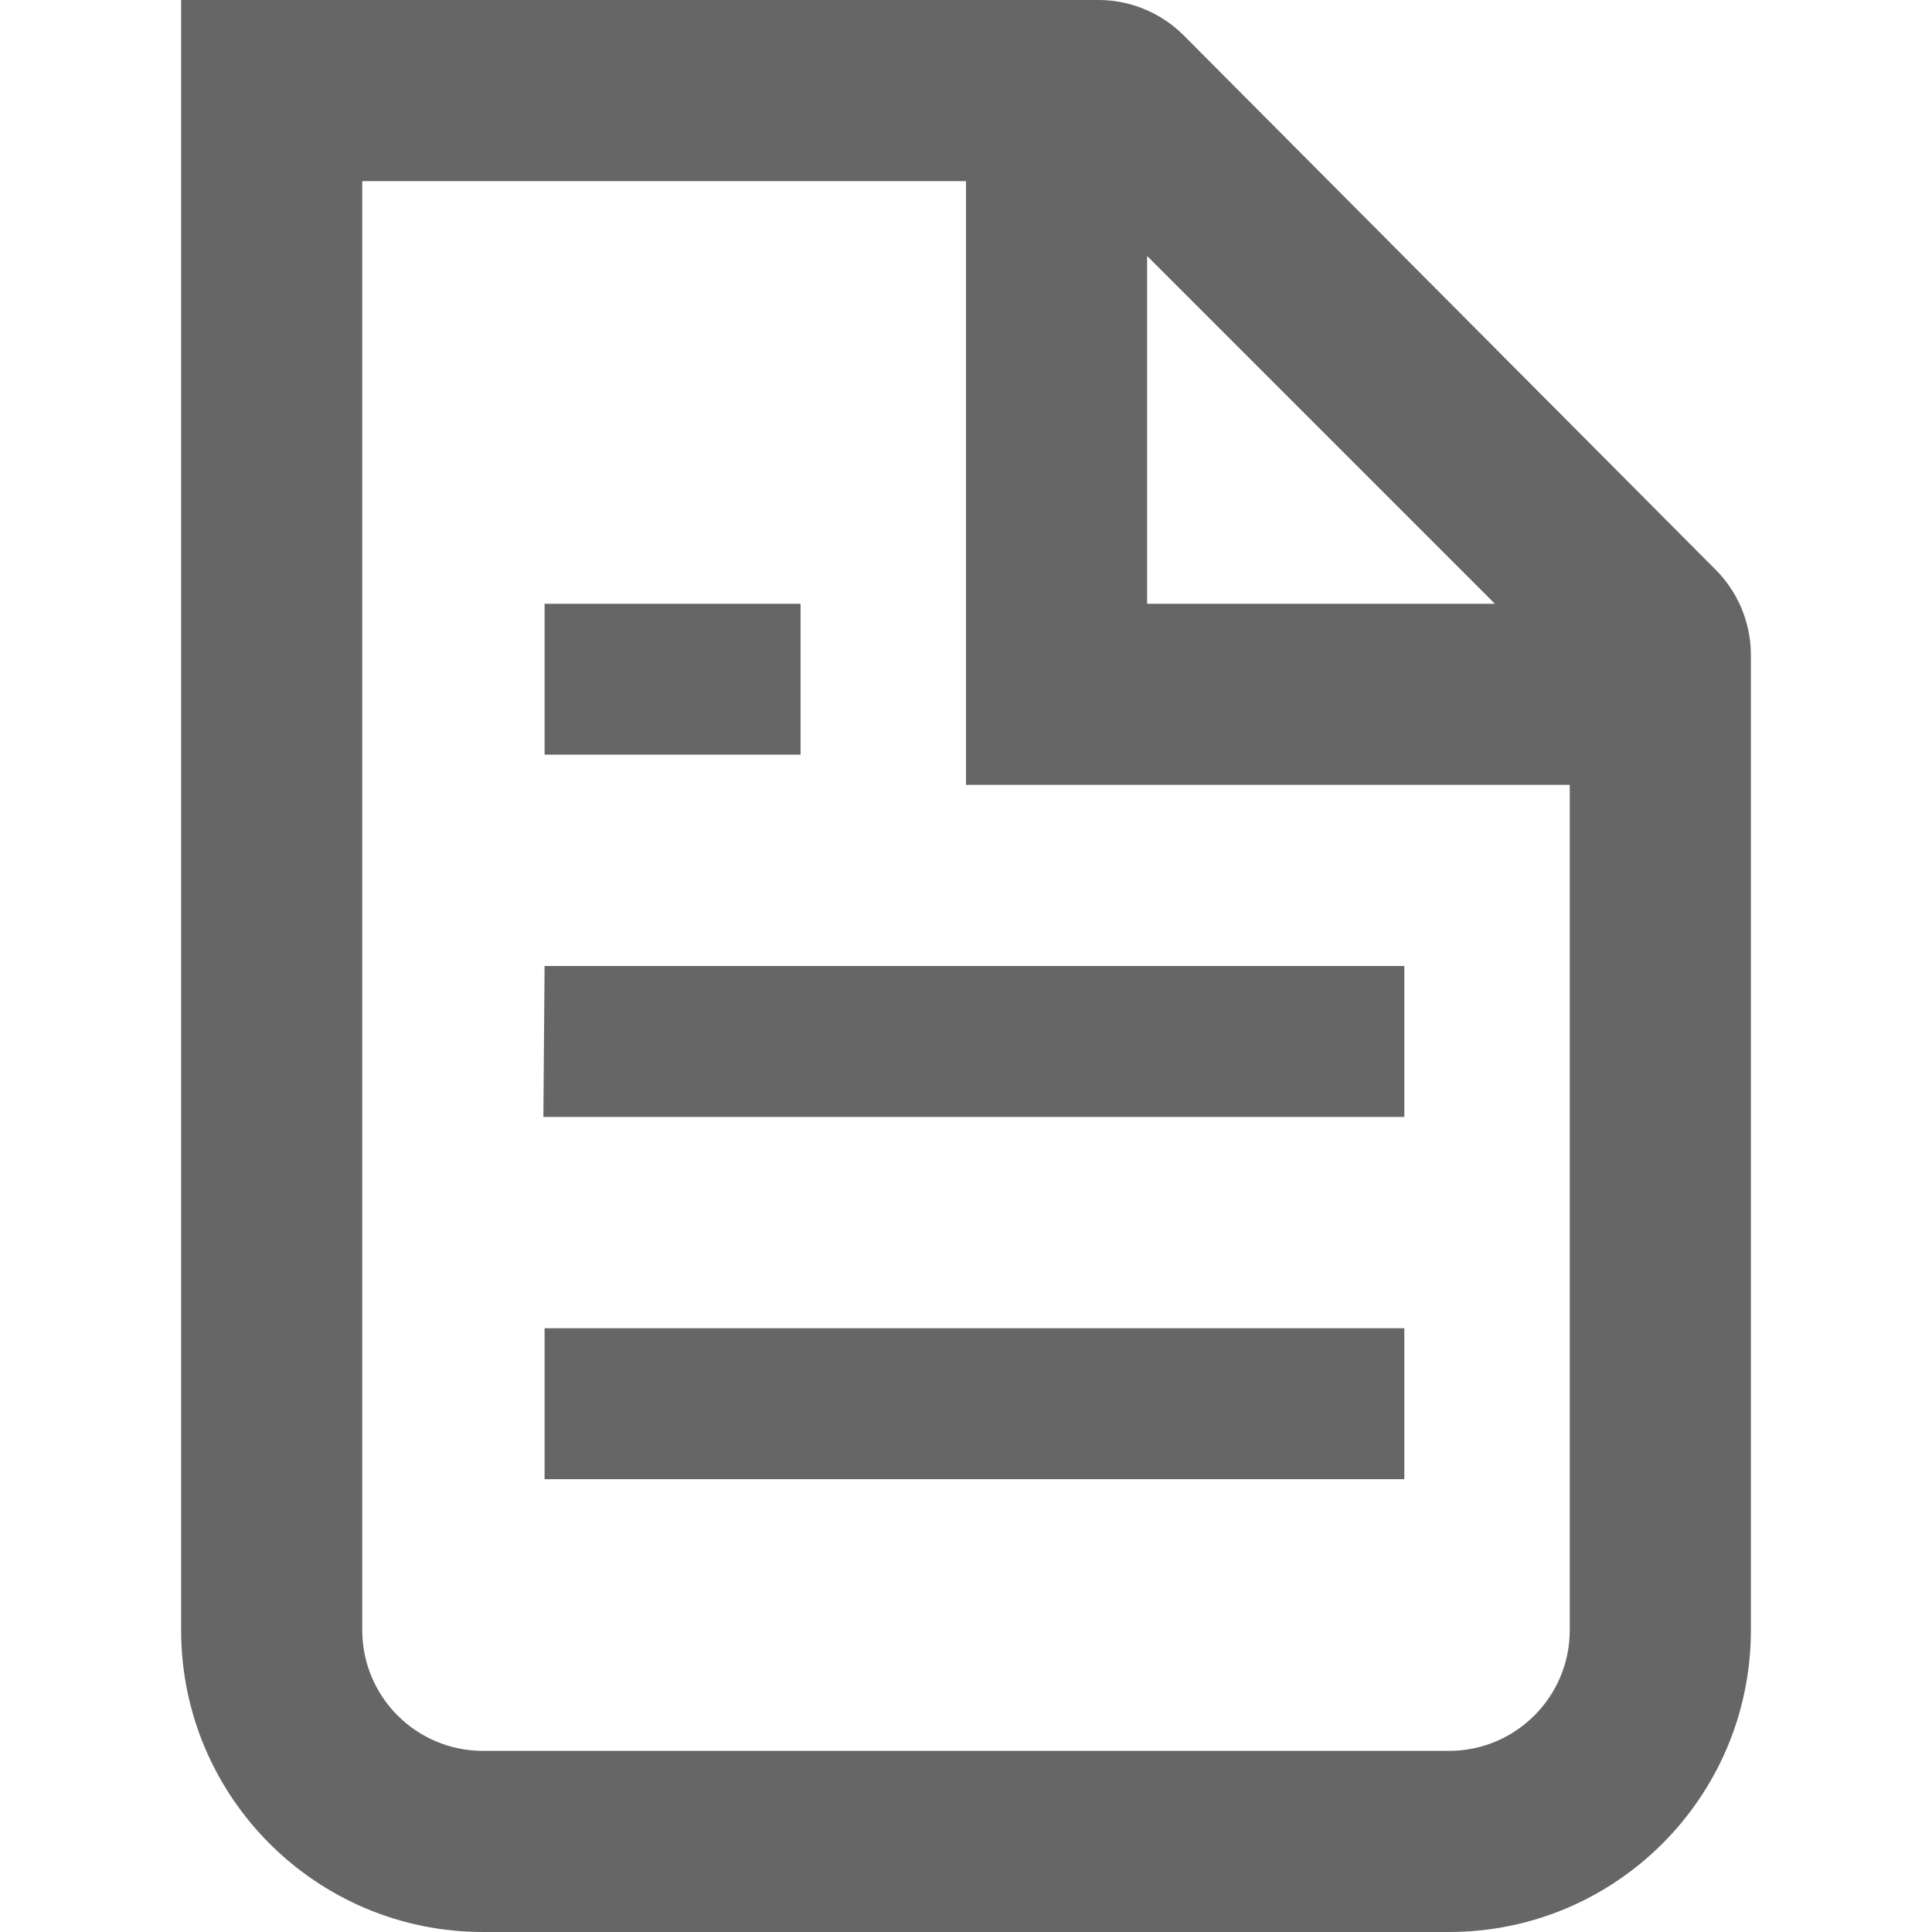
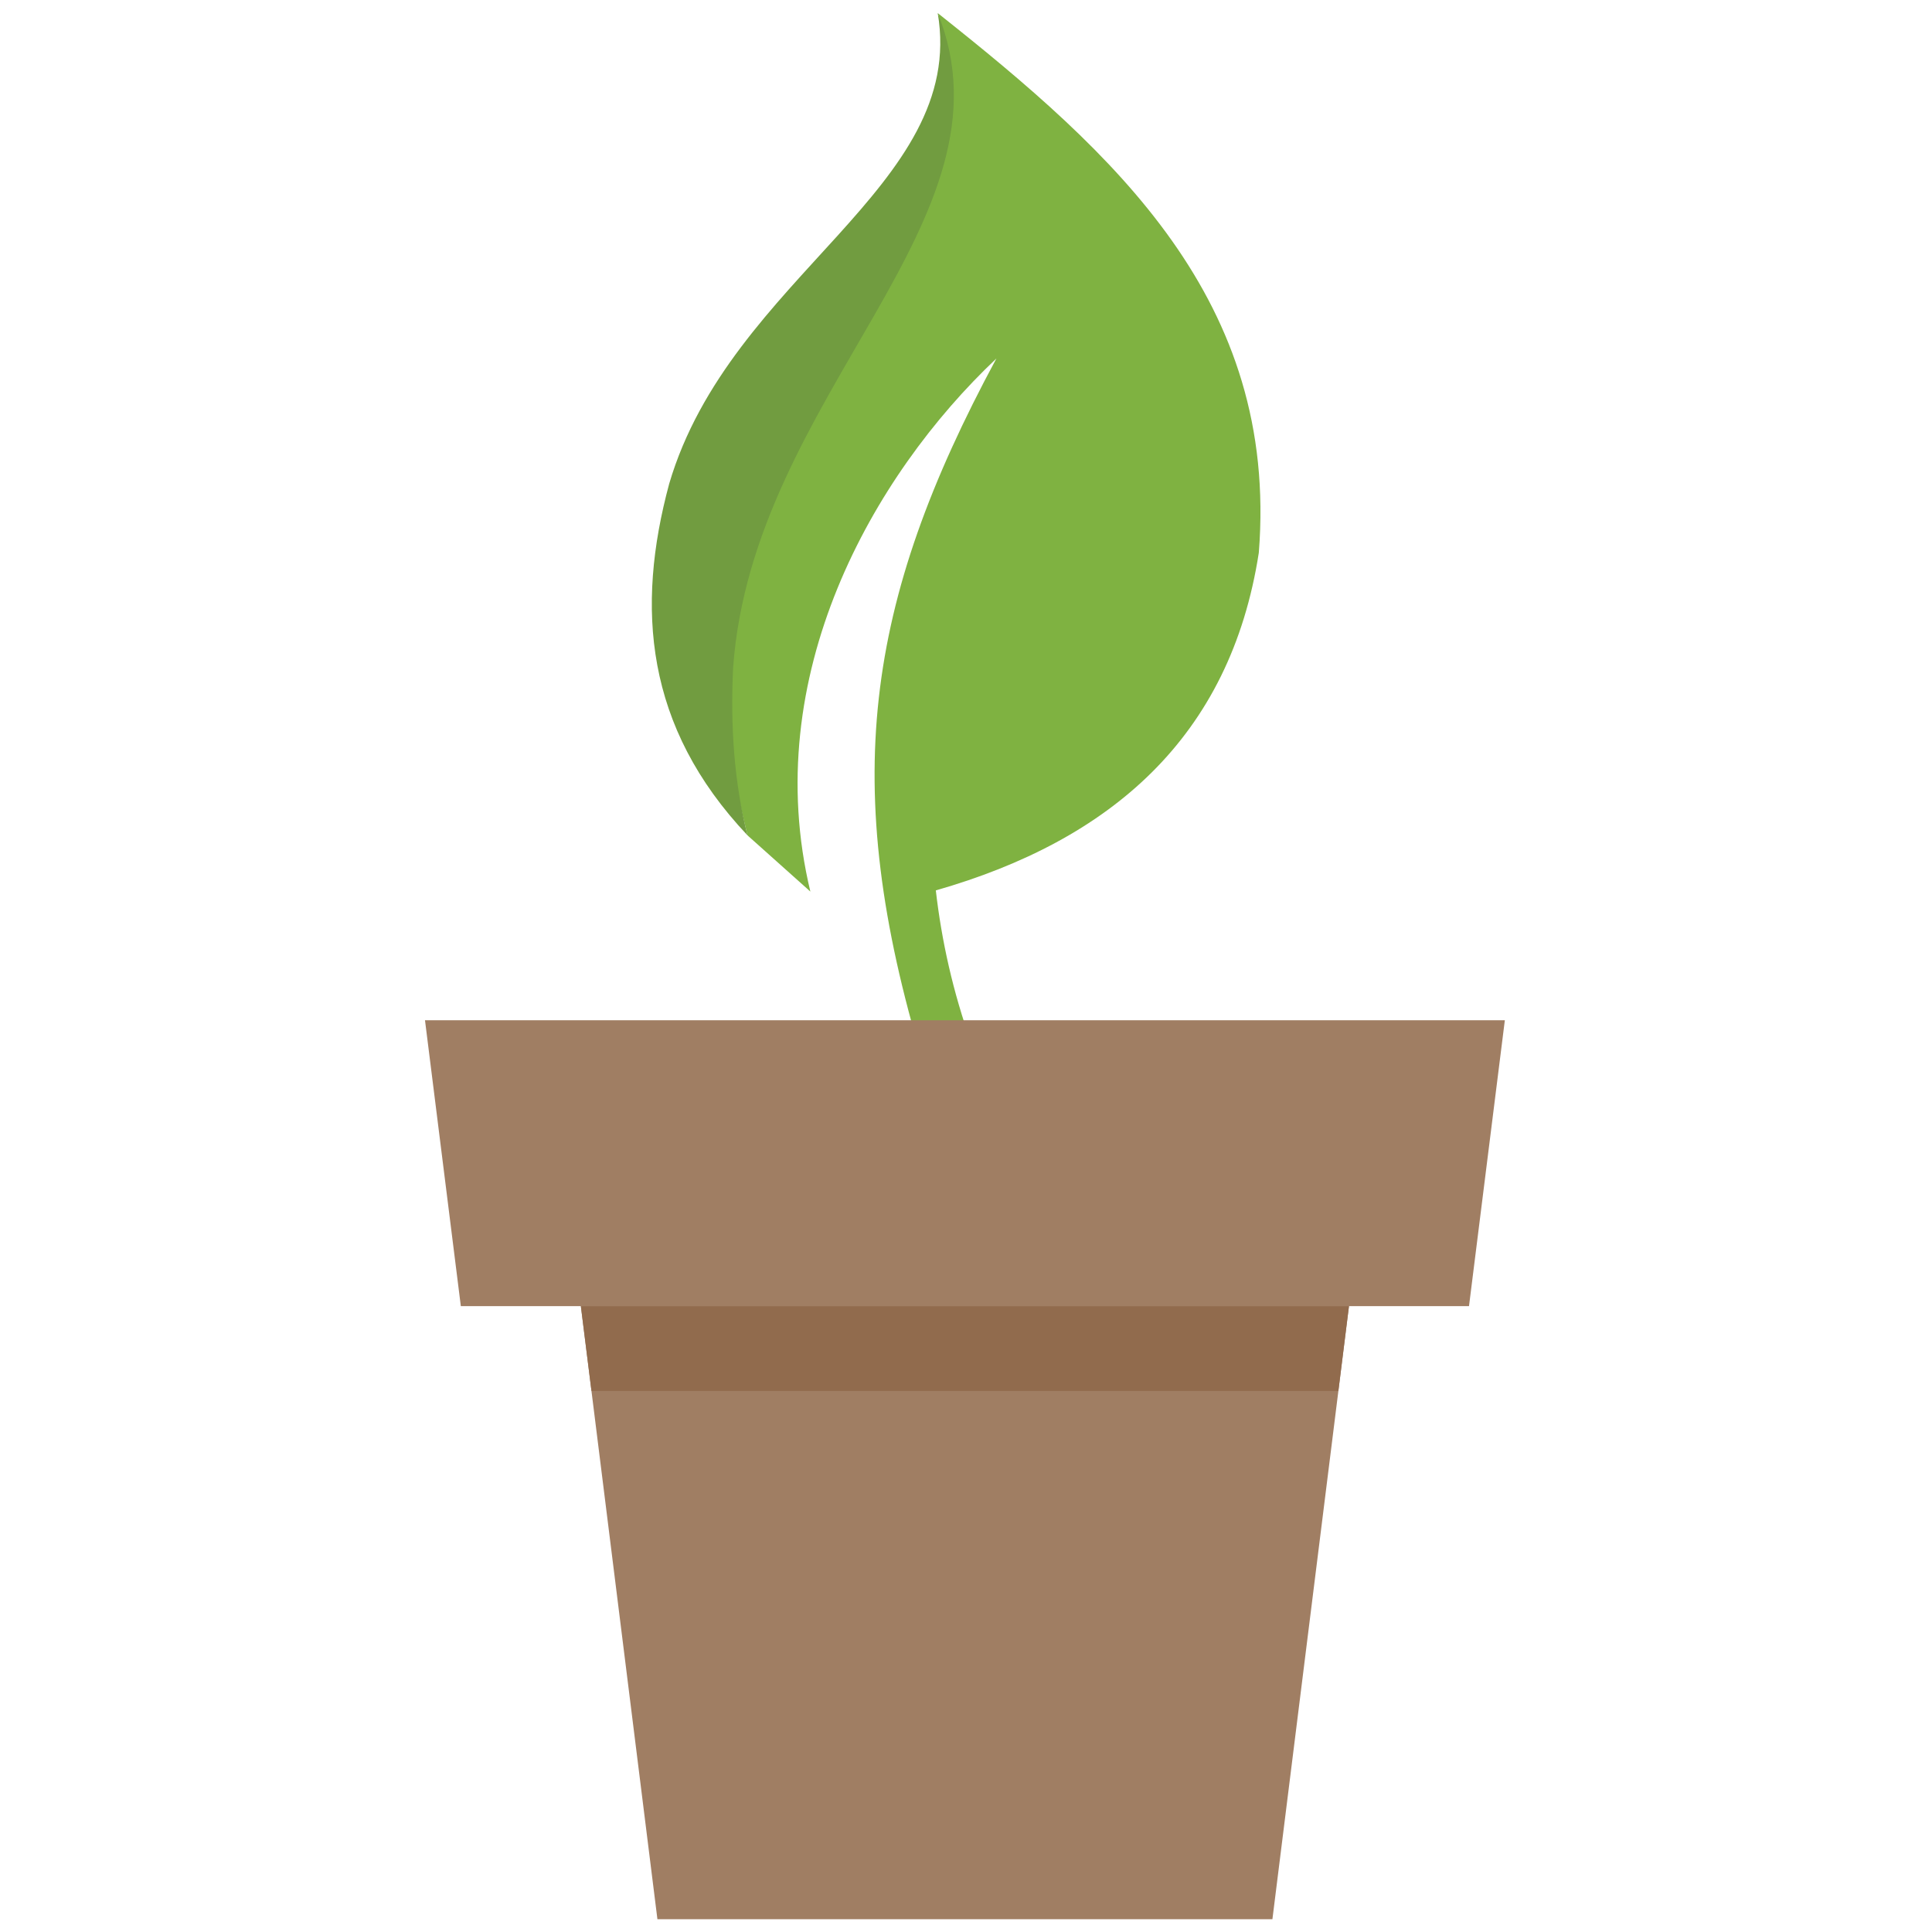
- <svg xmlns="http://www.w3.org/2000/svg" fill="none" viewBox="0 0 16 16">
-   <path d="M14.5 13.5V5.41a1 1 0 0 0-.3-.7L9.8.29A1 1 0 0 0 9.08 0H1.5v13.5A2.5 2.5 0 0 0 4 16h8a2.5 2.5 0 0 0 2.5-2.5m-1.5 0v-7H8v-5H3v12a1 1 0 0 0 1 1h8a1 1 0 0 0 1-1M9.5 5V2.12L12.38 5zM5.13 5h-.62v1.25h2.12V5zm-.62 3h7.12v1.25H4.5zm.62 3h-.62v1.25h7.12V11z" clip-rule="evenodd" fill="#666" fill-rule="evenodd" />
+ <svg xmlns="http://www.w3.org/2000/svg" version="1.1" width="256" height="256" viewBox="0 0 256 256" xml:space="preserve">
+   <g style="stroke: none; stroke-width: 0; stroke-dasharray: none; stroke-linecap: butt; stroke-linejoin: miter; stroke-miterlimit: 10; fill: none; fill-rule: nonzero; opacity: 1;" transform="translate(1.406593 1.406593) scale(2.81 2.81)">
+     <path d="M 37.712 41.541 c -2.437 -10.14 2.919 -19.609 8.772 -25.137 c -6.221 11.54 -7.41 20.104 -3.461 33.177 l 2.29 -0.854 c -0.882 -2.464 -1.413 -4.873 -1.685 -7.241 c 8.23 -2.355 13.883 -7.209 15.231 -15.926 C 59.796 13.651 52.042 6.72 43.718 0.117 c 3.04 9.758 -11.581 17.964 -10.296 30.949 c 0.271 2.741 0.697 5.33 1.326 7.825" style="stroke: none; stroke-width: 1; stroke-dasharray: none; stroke-linecap: butt; stroke-linejoin: miter; stroke-miterlimit: 10; fill: rgb(127,178,65); fill-rule: nonzero; opacity: 1;" transform=" matrix(1 0 0 1 0 0) " stroke-linecap="round" />
+     <path d="M 34.069 30.999 c 0.917 -12.923 13.599 -21.098 9.649 -30.883 c 1.394 8.216 -9.771 12.38 -12.663 22.195 c -1.575 5.836 -1.151 11.452 3.693 16.579 C 34.119 36.396 33.937 33.751 34.069 30.999 z" style="stroke: none; stroke-width: 1; stroke-dasharray: none; stroke-linecap: butt; stroke-linejoin: miter; stroke-miterlimit: 10; fill: rgb(113,156,64); fill-rule: nonzero; opacity: 1;" transform=" matrix(1 0 0 1 0 0) " stroke-linecap="round" />
+     <polygon points="68.77,61.09 70.46,47.61 43.69,47.61 19.54,47.61 21.23,61.09 " style="stroke: none; stroke-width: 1; stroke-dasharray: none; stroke-linecap: butt; stroke-linejoin: miter; stroke-miterlimit: 10; fill: rgb(160,126,99); fill-rule: nonzero; opacity: 1;" transform="  matrix(1 0 0 1 0 0) " />
+     <polyline points="63.11,61.09 59.5,90 44.01,90 30.5,90 26.89,61.09 " style="stroke: none; stroke-width: 1; stroke-dasharray: none; stroke-linecap: butt; stroke-linejoin: miter; stroke-miterlimit: 10; fill: rgb(160,126,99); fill-rule: nonzero; opacity: 1;" transform="  matrix(1 0 0 1 0 0) " />
+     <polygon points="62.61,65.09 63.11,61.09 26.89,61.09 27.39,65.09 " style="stroke: none; stroke-width: 1; stroke-dasharray: none; stroke-linecap: butt; stroke-linejoin: miter; stroke-miterlimit: 10; fill: rgb(145,107,77); fill-rule: nonzero; opacity: 1;" transform="  matrix(1 0 0 1 0 0) " />
+   </g>
</svg>
